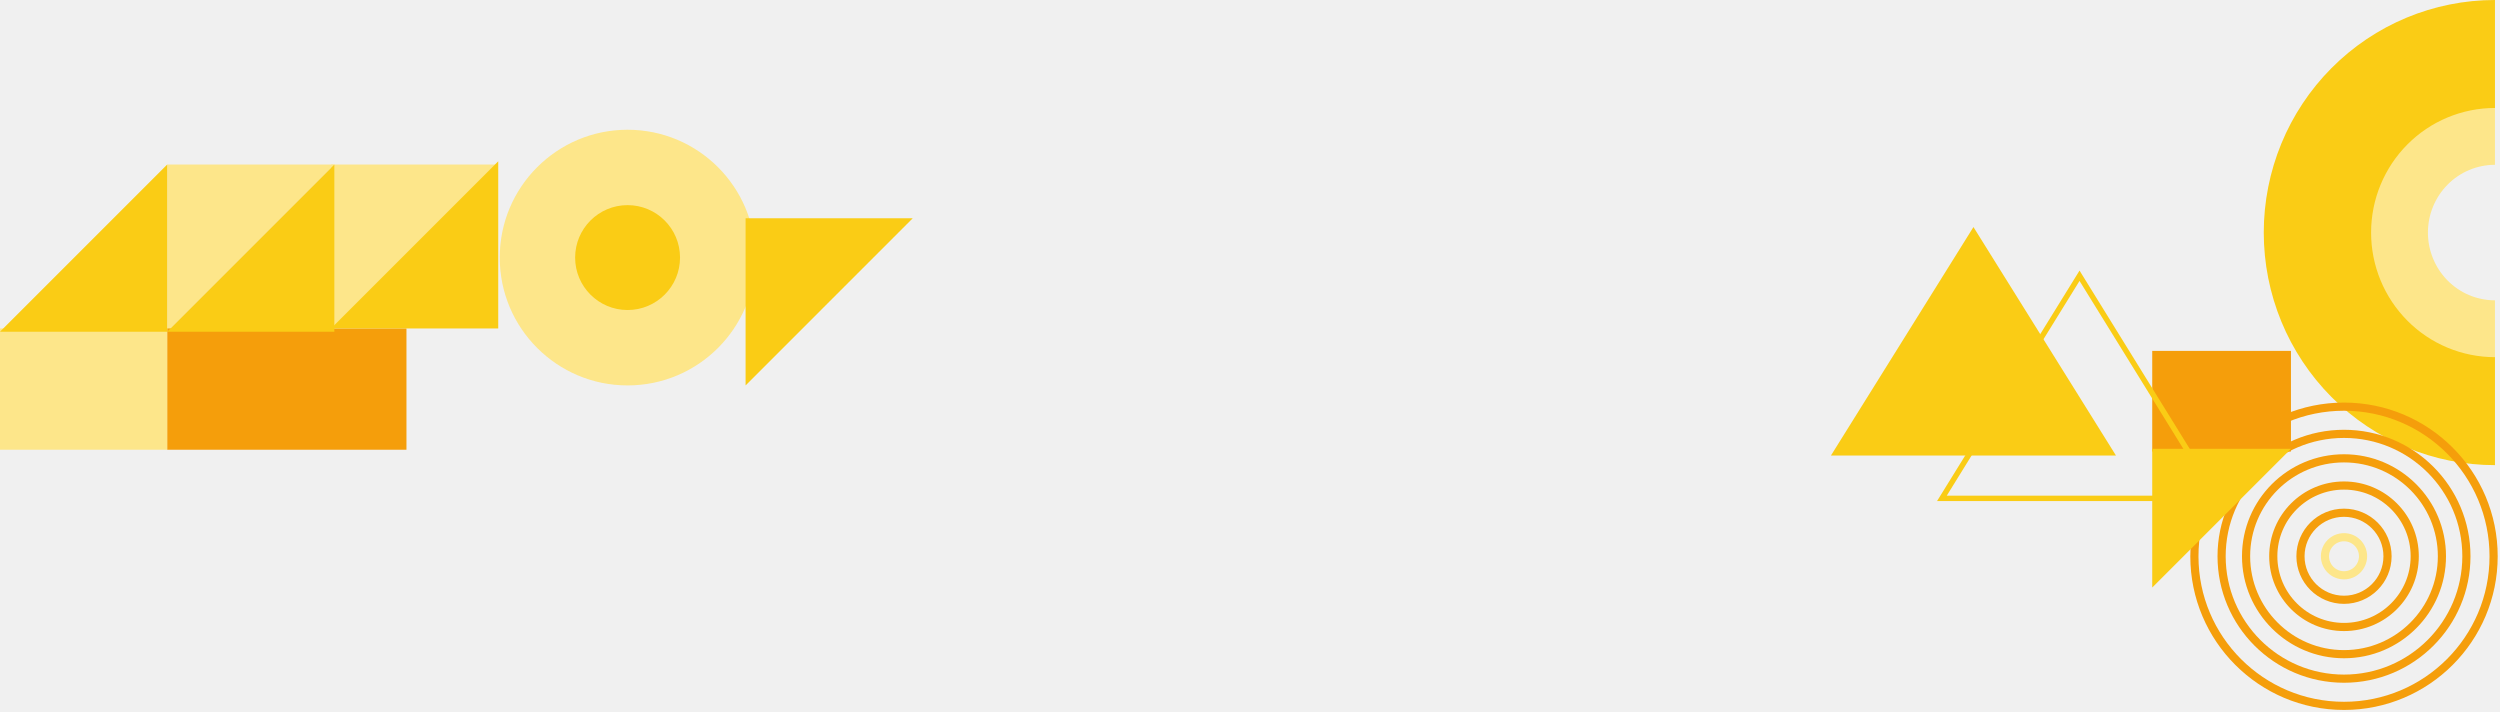
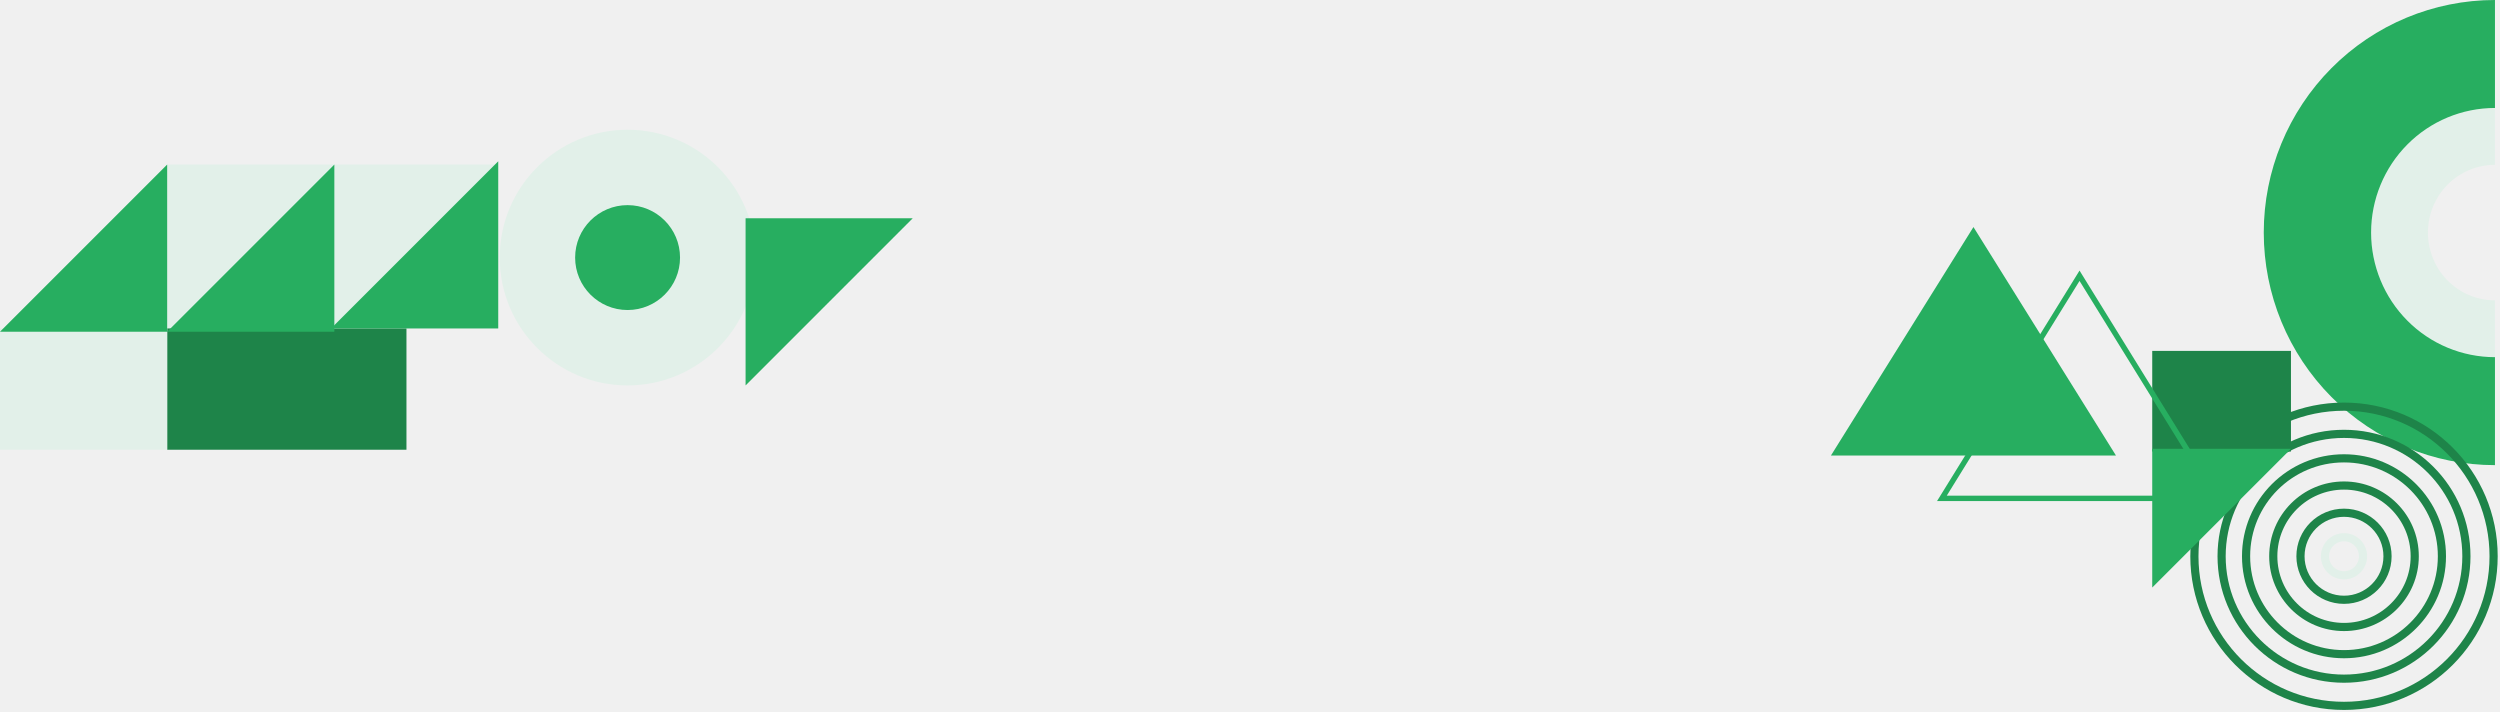
<svg xmlns="http://www.w3.org/2000/svg" fill="none" viewBox="0 0 1002 285">
  <g clip-path="url(#a)">
-     <path fill="#FDE68A" d="M132.693 132.957V65.953h67.003l-67.003 67.004Z" />
-     <path fill="#FDE68A" d="M67.003 132.957V65.953h67.004l-67.004 67.004Z" />
-     <path fill="#F59E0B" d="M162.91 131.643H67.003v48.61h95.907v-48.61Z" />
-     <path fill="#FDE68A" d="M67.004 131.643H0v48.61h67.004v-48.61Z" />
-     <path fill="#FACC15" d="M134.007 65.953v67.004H67.003l67.004-67.004Z" />
-     <path fill="#FACC15" d="M67.004 65.953v67.004H0l67.004-67.004Zm132.692-1.313v67.004h-67.003l67.003-67.003Z" />
-     <path fill="#FDE68A" d="M251.535 52c-28.298 0-51.238 22.94-51.238 51.239 0 28.298 22.94 51.238 51.238 51.238s51.238-22.94 51.238-51.238-22.94-51.238-51.238-51.238Z" />
-     <path fill="#FACC15" d="M251.535 82.216c-11.609 0-21.021 9.412-21.021 21.021 0 11.61 9.412 21.021 21.021 21.021s21.021-9.411 21.021-21.021c0-11.61-9.412-21.02-21.021-21.02Zm47.296 72.26V87.473h67.003l-67.003 67.003Z" />
-     <path fill="#FDE68A" d="M999.983 42.52c-13.301 0-26.057 5.34-35.462 14.848-9.405 9.507-14.688 22.401-14.688 35.847 0 13.445 5.283 26.339 14.688 35.847 9.405 9.507 22.161 14.848 35.462 14.848v-23.535a26.726 26.726 0 0 1-18.999-7.955c-5.039-5.094-7.87-12.002-7.87-19.205 0-7.204 2.831-14.112 7.87-19.206a26.724 26.724 0 0 1 18.999-7.955V42.52Z" />
-     <path fill="#FACC15" d="M999.982 0c-24.577 0-48.147 9.82-65.526 27.302-17.379 17.48-27.142 41.19-27.142 65.912 0 24.721 9.763 48.431 27.142 65.912 17.379 17.48 40.949 27.301 65.526 27.301v-43.274a49.5 49.5 0 0 1-35.106-14.627c-9.31-9.365-14.541-22.068-14.541-35.312 0-13.245 5.231-25.948 14.541-35.313a49.502 49.502 0 0 1 35.106-14.627V0Z" />
-     <path stroke="#F59E0B" stroke-width="3.271" d="M939.475 162.988c-33.116 0-59.962 26.846-59.962 59.962s26.846 59.962 59.962 59.962 59.962-26.846 59.962-59.962-26.846-59.962-59.962-59.962Z" />
-     <path stroke="#F59E0B" stroke-width="3.271" d="M939.476 173.89c-27.095 0-49.06 21.965-49.06 49.06 0 27.095 21.965 49.06 49.06 49.06 27.095 0 49.06-21.965 49.06-49.06 0-27.095-21.965-49.06-49.06-49.06Z" />
-     <path stroke="#F59E0B" stroke-width="3.271" d="M939.475 183.702c-21.676 0-39.248 17.572-39.248 39.247 0 21.676 17.572 39.248 39.248 39.248s39.248-17.572 39.248-39.248c0-21.675-17.572-39.247-39.248-39.247Z" />
-     <path stroke="#F59E0B" stroke-width="3.271" d="M939.476 194.604c-15.655 0-28.346 12.69-28.346 28.345s12.691 28.346 28.346 28.346 28.346-12.691 28.346-28.346-12.691-28.345-28.346-28.345Z" />
-     <path stroke="#F59E0B" stroke-width="3.271" d="M939.475 205.506c-9.634 0-17.444 7.809-17.444 17.443s7.81 17.444 17.444 17.444 17.443-7.81 17.443-17.444-7.809-17.443-17.443-17.443Z" />
-     <path stroke="#FDE68A" stroke-width="3.271" d="M939.476 215.317a7.632 7.632 0 1 0 0 15.264 7.632 7.632 0 0 0 0-15.264Z" />
-     <path fill="#F59E0B" d="M862.615 180.977h55.601v-40.338h-55.601v40.338Z" />
-     <path fill="#FACC15" d="M862.615 235.488v-55.601h55.601l-55.601 55.601Z" />
-     <path stroke="#FACC15" stroke-width="2.18" d="m778.311 199.75 55.165-89.232 55.166 89.232H778.311Z" />
-     <path fill="#FACC15" d="m790.958 91 57.122 91.578H733.837L790.958 91Z" />
+     <path fill="#e2f0e9" d="M132.693 132.957V65.953h67.003l-67.003 67.004Z" />
+     <path fill="#e2f0e9" d="M67.003 132.957V65.953h67.004l-67.004 67.004Z" />
+     <path fill="#1e8449" d="M162.91 131.643H67.003v48.61h95.907v-48.61Z" />
+     <path fill="#e2f0e9" d="M67.004 131.643H0v48.61h67.004v-48.61Z" />
+     <path fill="#27ae60" d="M134.007 65.953v67.004H67.003l67.004-67.004Z" />
+     <path fill="#27ae60" d="M67.004 65.953v67.004H0l67.004-67.004Zm132.692-1.313v67.004h-67.003l67.003-67.003Z" />
+     <path fill="#e2f0e9" d="M251.535 52c-28.298 0-51.238 22.94-51.238 51.239 0 28.298 22.94 51.238 51.238 51.238s51.238-22.94 51.238-51.238-22.94-51.238-51.238-51.238Z" />
+     <path fill="#27ae60" d="M251.535 82.216c-11.609 0-21.021 9.412-21.021 21.021 0 11.61 9.412 21.021 21.021 21.021s21.021-9.411 21.021-21.021c0-11.61-9.412-21.02-21.021-21.02Zm47.296 72.26V87.473h67.003l-67.003 67.003Z" />
+     <path fill="#e2f0e9" d="M999.983 42.52c-13.301 0-26.057 5.34-35.462 14.848-9.405 9.507-14.688 22.401-14.688 35.847 0 13.445 5.283 26.339 14.688 35.847 9.405 9.507 22.161 14.848 35.462 14.848v-23.535a26.726 26.726 0 0 1-18.999-7.955c-5.039-5.094-7.87-12.002-7.87-19.205 0-7.204 2.831-14.112 7.87-19.206a26.724 26.724 0 0 1 18.999-7.955V42.52Z" />
+     <path fill="#27ae60" d="M999.982 0c-24.577 0-48.147 9.82-65.526 27.302-17.379 17.48-27.142 41.19-27.142 65.912 0 24.721 9.763 48.431 27.142 65.912 17.379 17.48 40.949 27.301 65.526 27.301v-43.274a49.5 49.5 0 0 1-35.106-14.627c-9.31-9.365-14.541-22.068-14.541-35.312 0-13.245 5.231-25.948 14.541-35.313a49.502 49.502 0 0 1 35.106-14.627V0Z" />
+     <path stroke="#1e8449" stroke-width="3.271" d="M939.475 162.988c-33.116 0-59.962 26.846-59.962 59.962s26.846 59.962 59.962 59.962 59.962-26.846 59.962-59.962-26.846-59.962-59.962-59.962Z" />
+     <path stroke="#1e8449" stroke-width="3.271" d="M939.476 173.89c-27.095 0-49.06 21.965-49.06 49.06 0 27.095 21.965 49.06 49.06 49.06 27.095 0 49.06-21.965 49.06-49.06 0-27.095-21.965-49.06-49.06-49.06Z" />
+     <path stroke="#1e8449" stroke-width="3.271" d="M939.475 183.702c-21.676 0-39.248 17.572-39.248 39.247 0 21.676 17.572 39.248 39.248 39.248s39.248-17.572 39.248-39.248c0-21.675-17.572-39.247-39.248-39.247Z" />
+     <path stroke="#1e8449" stroke-width="3.271" d="M939.476 194.604c-15.655 0-28.346 12.69-28.346 28.345s12.691 28.346 28.346 28.346 28.346-12.691 28.346-28.346-12.691-28.345-28.346-28.345Z" />
+     <path stroke="#1e8449" stroke-width="3.271" d="M939.475 205.506c-9.634 0-17.444 7.809-17.444 17.443s7.81 17.444 17.444 17.444 17.443-7.81 17.443-17.444-7.809-17.443-17.443-17.443Z" />
+     <path stroke="#e2f0e9" stroke-width="3.271" d="M939.476 215.317a7.632 7.632 0 1 0 0 15.264 7.632 7.632 0 0 0 0-15.264Z" />
+     <path fill="#1e8449" d="M862.615 180.977h55.601v-40.338h-55.601v40.338Z" />
+     <path fill="#27ae60" d="M862.615 235.488v-55.601h55.601l-55.601 55.601Z" />
+     <path stroke="#27ae60" stroke-width="2.18" d="m778.311 199.75 55.165-89.232 55.166 89.232H778.311Z" />
+     <path fill="#27ae60" d="m790.958 91 57.122 91.578H733.837L790.958 91Z" />
  </g>
  <defs>
    <clipPath id="a">
      <path fill="#fff" d="M0 0h1002v285H0z" />
    </clipPath>
  </defs>
</svg>
